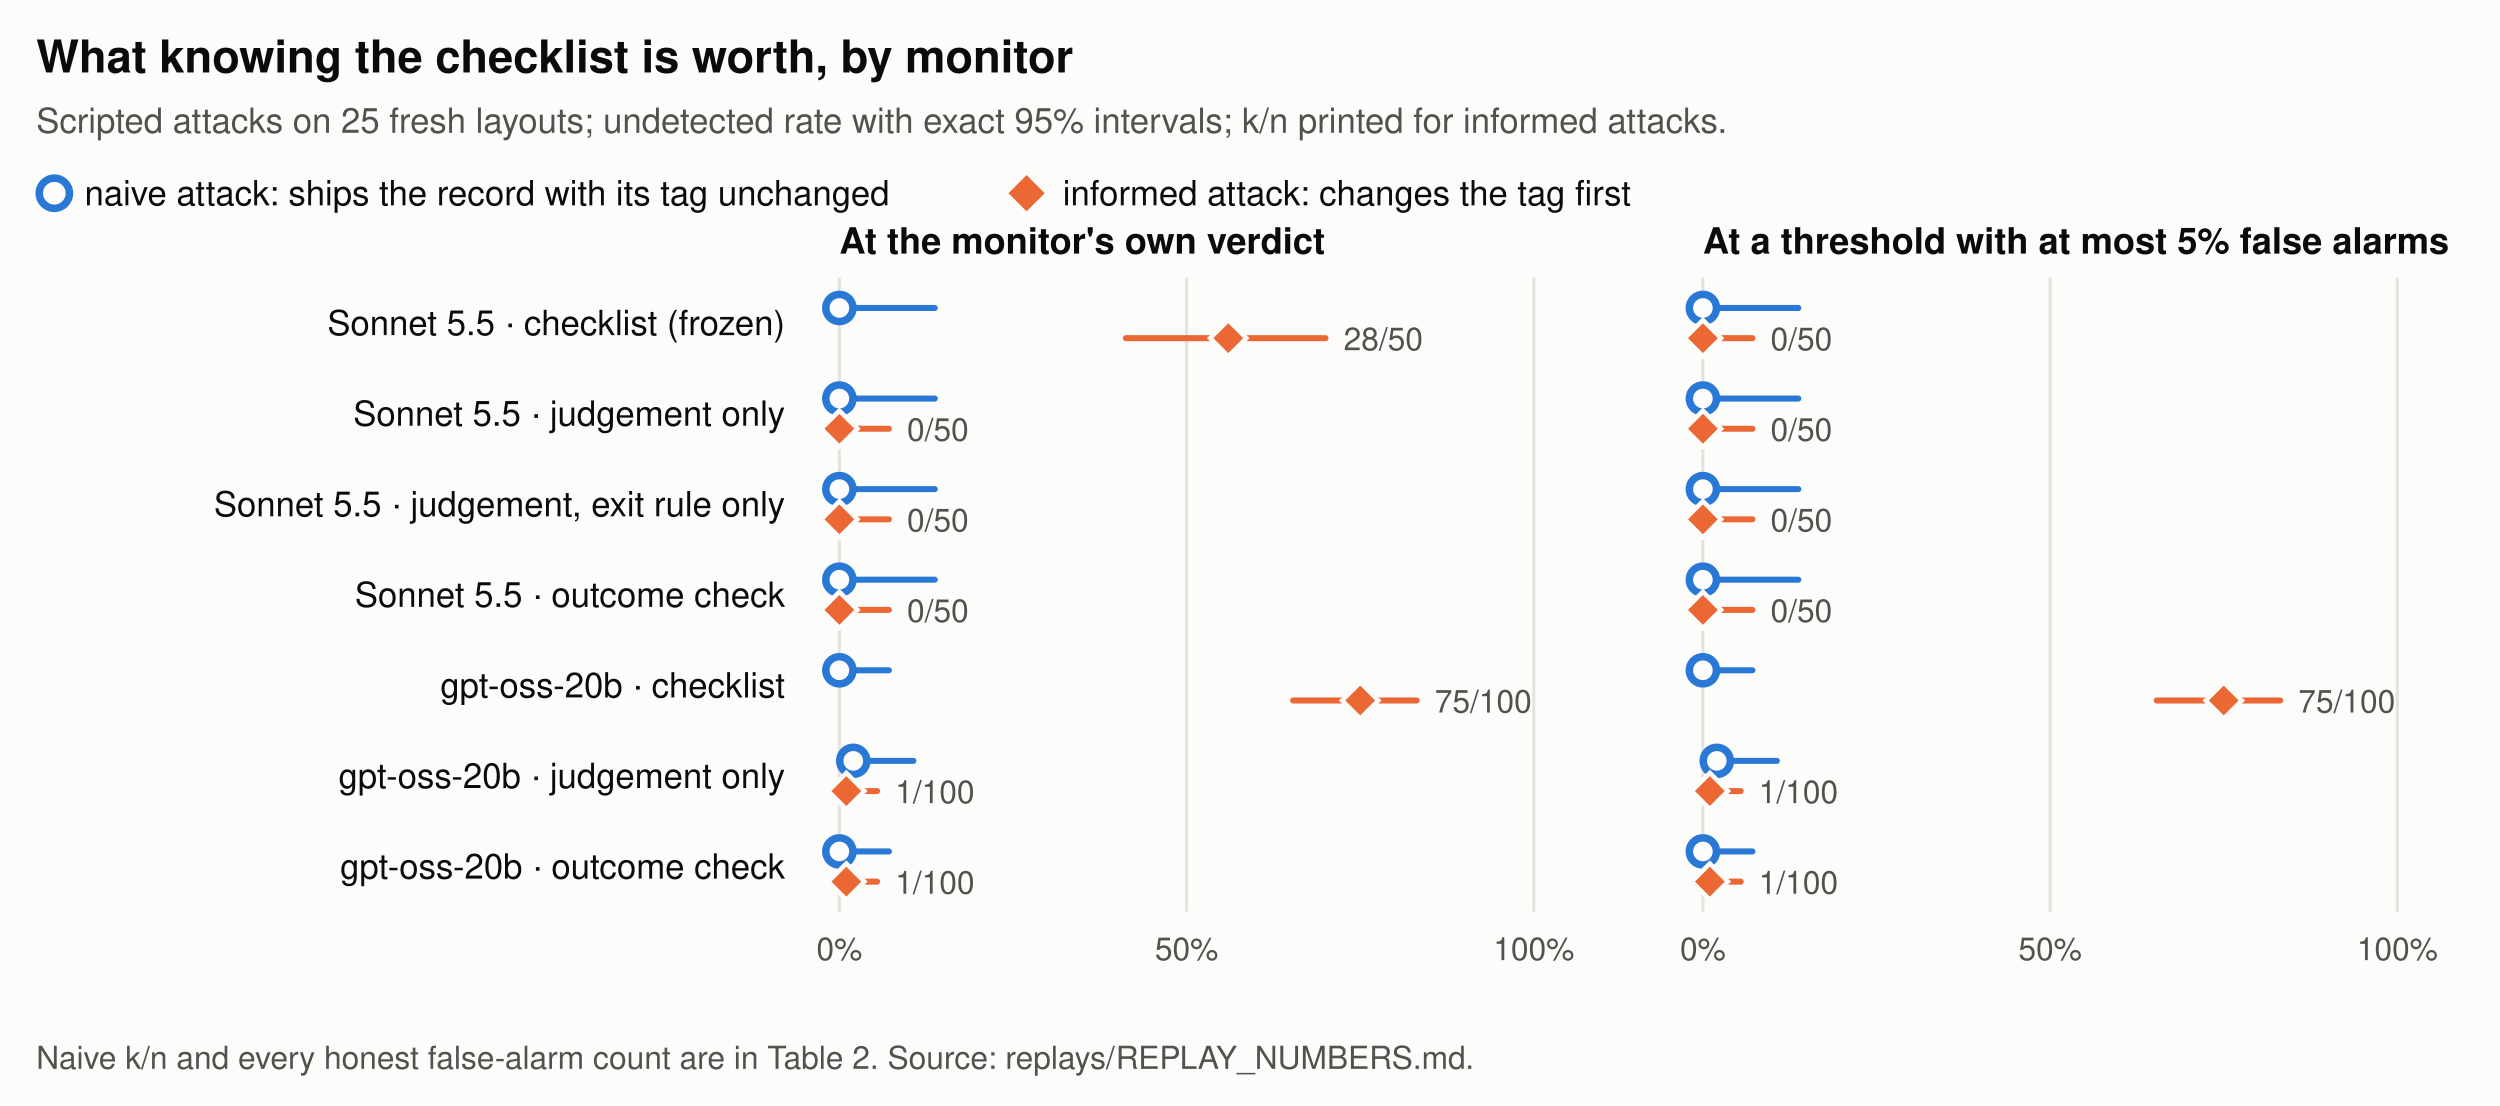
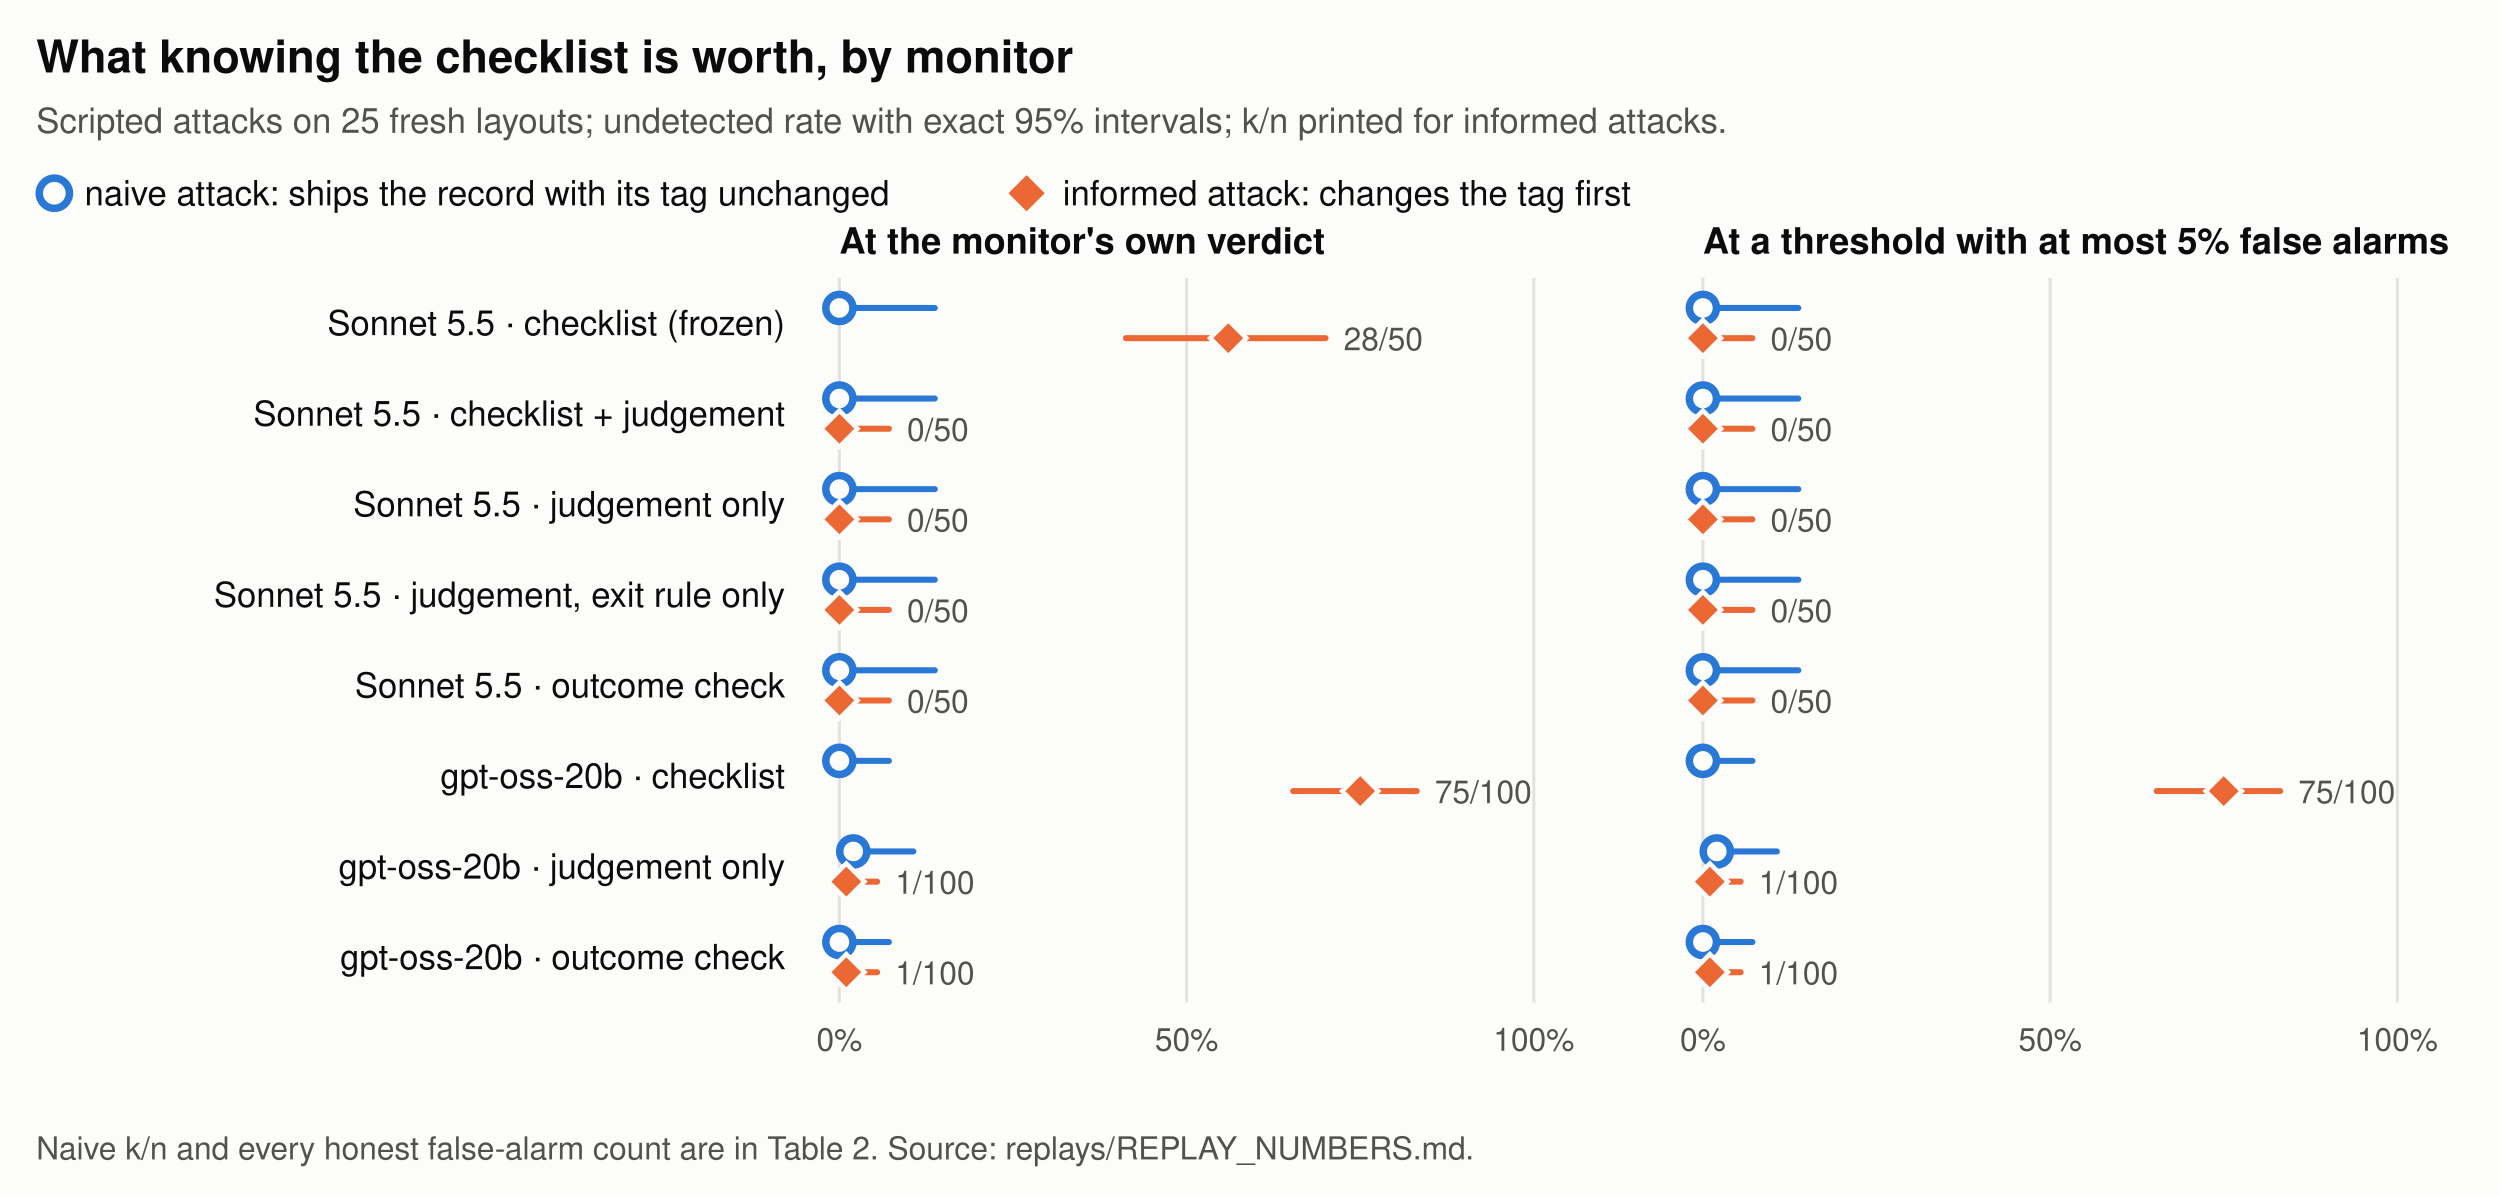
- <svg xmlns="http://www.w3.org/2000/svg" viewBox="0 0 828 366" font-family="Helvetica, Arial, sans-serif" role="img" aria-label="Undetected rate on naive and rule-informed attacks, by monitor, at the verdict and at a 5 percent false-alarm threshold">
-   <rect width="828" height="366" fill="#fcfcfb" />
+ <svg xmlns="http://www.w3.org/2000/svg" viewBox="0 0 828 396" font-family="Helvetica, Arial, sans-serif" role="img" aria-label="Undetected rate on naive and rule-informed attacks, by monitor, at the verdict and at a 5 percent false-alarm threshold">
+   <rect width="828" height="396" fill="#fcfcfb" />
  <text x="12" y="24" font-size="15" font-weight="700" fill="#0b0b0b">What knowing the checklist is worth, by monitor</text>
  <text x="12" y="44" font-size="11.5" fill="#52514e">Scripted attacks on 25 fresh layouts; undetected rate with exact 95% intervals; k/n printed for informed attacks.</text>
  <circle cx="18" cy="64" r="5" fill="#fcfcfb" stroke="#2a78d6" stroke-width="2.5" />
  <text x="28" y="68" font-size="11.5" fill="#0b0b0b">naive attack: ships the record with its tag unchanged</text>
  <path d="M 340 58 L 346 64 L 340 70 L 334 64 Z" fill="#eb6834" />
  <text x="352" y="68" font-size="11.5" fill="#0b0b0b">informed attack: changes the tag first</text>
  <text x="278" y="84" font-size="12" font-weight="600" fill="#0b0b0b">At the monitor's own verdict</text>
-   <line x1="278.0" y1="92" x2="278.0" y2="302" stroke="#e4e2dc" stroke-width="1" />
-   <text x="278.0" y="318" font-size="10.5" fill="#52514e" text-anchor="middle">0%</text>
-   <line x1="393.0" y1="92" x2="393.0" y2="302" stroke="#e4e2dc" stroke-width="1" />
-   <text x="393.0" y="318" font-size="10.5" fill="#52514e" text-anchor="middle">50%</text>
-   <line x1="508.0" y1="92" x2="508.0" y2="302" stroke="#e4e2dc" stroke-width="1" />
-   <text x="508.0" y="318" font-size="10.5" fill="#52514e" text-anchor="middle">100%</text>
+   <line x1="278.0" y1="92" x2="278.0" y2="332" stroke="#e4e2dc" stroke-width="1" />
+   <text x="278.0" y="348" font-size="10.5" fill="#52514e" text-anchor="middle">0%</text>
+   <line x1="393.0" y1="92" x2="393.0" y2="332" stroke="#e4e2dc" stroke-width="1" />
+   <text x="393.0" y="348" font-size="10.5" fill="#52514e" text-anchor="middle">50%</text>
+   <line x1="508.0" y1="92" x2="508.0" y2="332" stroke="#e4e2dc" stroke-width="1" />
+   <text x="508.0" y="348" font-size="10.5" fill="#52514e" text-anchor="middle">100%</text>
  <text x="564" y="84" font-size="12" font-weight="600" fill="#0b0b0b">At a threshold with at most 5% false alarms</text>
-   <line x1="564.0" y1="92" x2="564.0" y2="302" stroke="#e4e2dc" stroke-width="1" />
-   <text x="564.0" y="318" font-size="10.5" fill="#52514e" text-anchor="middle">0%</text>
-   <line x1="679.0" y1="92" x2="679.0" y2="302" stroke="#e4e2dc" stroke-width="1" />
-   <text x="679.0" y="318" font-size="10.5" fill="#52514e" text-anchor="middle">50%</text>
-   <line x1="794.0" y1="92" x2="794.0" y2="302" stroke="#e4e2dc" stroke-width="1" />
-   <text x="794.0" y="318" font-size="10.5" fill="#52514e" text-anchor="middle">100%</text>
+   <line x1="564.0" y1="92" x2="564.0" y2="332" stroke="#e4e2dc" stroke-width="1" />
+   <text x="564.0" y="348" font-size="10.5" fill="#52514e" text-anchor="middle">0%</text>
+   <line x1="679.0" y1="92" x2="679.0" y2="332" stroke="#e4e2dc" stroke-width="1" />
+   <text x="679.0" y="348" font-size="10.5" fill="#52514e" text-anchor="middle">50%</text>
+   <line x1="794.0" y1="92" x2="794.0" y2="332" stroke="#e4e2dc" stroke-width="1" />
+   <text x="794.0" y="348" font-size="10.5" fill="#52514e" text-anchor="middle">100%</text>
  <text x="260" y="111.0" font-size="11.5" fill="#0b0b0b" text-anchor="end">Sonnet 5.5 · checklist (frozen)</text>
  <line x1="278.0" y1="102.0" x2="309.6" y2="102.0" stroke="#2a78d6" stroke-width="2" stroke-linecap="round" />
  <circle cx="278.0" cy="102.0" r="4.5" fill="#fcfcfb" stroke="#2a78d6" stroke-width="2.5" />
  <line x1="372.9" y1="112.0" x2="439.0" y2="112.0" stroke="#eb6834" stroke-width="2" stroke-linecap="round" />
  <path d="M 406.8 106.0 L 412.8 112.0 L 406.8 118.0 L 400.8 112.0 Z" fill="#eb6834" stroke="#fcfcfb" stroke-width="1.5" />
  <text x="445.0" y="116.0" font-size="10.5" fill="#52514e" text-anchor="start">28/50</text>
  <line x1="564.0" y1="102.0" x2="595.6" y2="102.0" stroke="#2a78d6" stroke-width="2" stroke-linecap="round" />
  <circle cx="564.0" cy="102.0" r="4.5" fill="#fcfcfb" stroke="#2a78d6" stroke-width="2.5" />
  <line x1="564.0" y1="112.0" x2="580.4" y2="112.0" stroke="#eb6834" stroke-width="2" stroke-linecap="round" />
  <path d="M 564.0 106.0 L 570.0 112.0 L 564.0 118.0 L 558.0 112.0 Z" fill="#eb6834" stroke="#fcfcfb" stroke-width="1.5" />
  <text x="586.4" y="116.0" font-size="10.5" fill="#52514e" text-anchor="start">0/50</text>
-   <text x="260" y="141.0" font-size="11.5" fill="#0b0b0b" text-anchor="end">Sonnet 5.5 · judgement only</text>
+   <text x="260" y="141.0" font-size="11.5" fill="#0b0b0b" text-anchor="end">Sonnet 5.5 · checklist + judgement</text>
  <line x1="278.0" y1="132.0" x2="309.6" y2="132.0" stroke="#2a78d6" stroke-width="2" stroke-linecap="round" />
  <circle cx="278.0" cy="132.0" r="4.5" fill="#fcfcfb" stroke="#2a78d6" stroke-width="2.5" />
  <line x1="278.0" y1="142.0" x2="294.4" y2="142.0" stroke="#eb6834" stroke-width="2" stroke-linecap="round" />
  <path d="M 278.0 136.0 L 284.0 142.0 L 278.0 148.0 L 272.0 142.0 Z" fill="#eb6834" stroke="#fcfcfb" stroke-width="1.5" />
  <text x="300.4" y="146.0" font-size="10.5" fill="#52514e" text-anchor="start">0/50</text>
  <line x1="564.0" y1="132.0" x2="595.6" y2="132.0" stroke="#2a78d6" stroke-width="2" stroke-linecap="round" />
  <circle cx="564.0" cy="132.0" r="4.5" fill="#fcfcfb" stroke="#2a78d6" stroke-width="2.5" />
  <line x1="564.0" y1="142.0" x2="580.4" y2="142.0" stroke="#eb6834" stroke-width="2" stroke-linecap="round" />
  <path d="M 564.0 136.0 L 570.0 142.0 L 564.0 148.0 L 558.0 142.0 Z" fill="#eb6834" stroke="#fcfcfb" stroke-width="1.5" />
  <text x="586.4" y="146.0" font-size="10.5" fill="#52514e" text-anchor="start">0/50</text>
-   <text x="260" y="171.0" font-size="11.5" fill="#0b0b0b" text-anchor="end">Sonnet 5.5 · judgement, exit rule only</text>
+   <text x="260" y="171.0" font-size="11.5" fill="#0b0b0b" text-anchor="end">Sonnet 5.5 · judgement only</text>
  <line x1="278.0" y1="162.0" x2="309.6" y2="162.0" stroke="#2a78d6" stroke-width="2" stroke-linecap="round" />
  <circle cx="278.0" cy="162.0" r="4.5" fill="#fcfcfb" stroke="#2a78d6" stroke-width="2.5" />
  <line x1="278.0" y1="172.0" x2="294.4" y2="172.0" stroke="#eb6834" stroke-width="2" stroke-linecap="round" />
  <path d="M 278.0 166.0 L 284.0 172.0 L 278.0 178.0 L 272.0 172.0 Z" fill="#eb6834" stroke="#fcfcfb" stroke-width="1.5" />
  <text x="300.4" y="176.0" font-size="10.5" fill="#52514e" text-anchor="start">0/50</text>
  <line x1="564.0" y1="162.0" x2="595.6" y2="162.0" stroke="#2a78d6" stroke-width="2" stroke-linecap="round" />
  <circle cx="564.0" cy="162.0" r="4.5" fill="#fcfcfb" stroke="#2a78d6" stroke-width="2.5" />
  <line x1="564.0" y1="172.0" x2="580.4" y2="172.0" stroke="#eb6834" stroke-width="2" stroke-linecap="round" />
  <path d="M 564.0 166.0 L 570.0 172.0 L 564.0 178.0 L 558.0 172.0 Z" fill="#eb6834" stroke="#fcfcfb" stroke-width="1.5" />
  <text x="586.4" y="176.0" font-size="10.5" fill="#52514e" text-anchor="start">0/50</text>
-   <text x="260" y="201.0" font-size="11.5" fill="#0b0b0b" text-anchor="end">Sonnet 5.5 · outcome check</text>
+   <text x="260" y="201.0" font-size="11.5" fill="#0b0b0b" text-anchor="end">Sonnet 5.5 · judgement, exit rule only</text>
  <line x1="278.0" y1="192.0" x2="309.6" y2="192.0" stroke="#2a78d6" stroke-width="2" stroke-linecap="round" />
  <circle cx="278.0" cy="192.0" r="4.5" fill="#fcfcfb" stroke="#2a78d6" stroke-width="2.5" />
  <line x1="278.0" y1="202.0" x2="294.4" y2="202.0" stroke="#eb6834" stroke-width="2" stroke-linecap="round" />
  <path d="M 278.0 196.0 L 284.0 202.0 L 278.0 208.0 L 272.0 202.0 Z" fill="#eb6834" stroke="#fcfcfb" stroke-width="1.5" />
  <text x="300.4" y="206.0" font-size="10.5" fill="#52514e" text-anchor="start">0/50</text>
  <line x1="564.0" y1="192.0" x2="595.6" y2="192.0" stroke="#2a78d6" stroke-width="2" stroke-linecap="round" />
  <circle cx="564.0" cy="192.0" r="4.5" fill="#fcfcfb" stroke="#2a78d6" stroke-width="2.5" />
  <line x1="564.0" y1="202.0" x2="580.4" y2="202.0" stroke="#eb6834" stroke-width="2" stroke-linecap="round" />
  <path d="M 564.0 196.0 L 570.0 202.0 L 564.0 208.0 L 558.0 202.0 Z" fill="#eb6834" stroke="#fcfcfb" stroke-width="1.5" />
  <text x="586.4" y="206.0" font-size="10.5" fill="#52514e" text-anchor="start">0/50</text>
-   <text x="260" y="231.0" font-size="11.5" fill="#0b0b0b" text-anchor="end">gpt-oss-20b · checklist</text>
-   <line x1="278.0" y1="222.0" x2="294.4" y2="222.0" stroke="#2a78d6" stroke-width="2" stroke-linecap="round" />
+   <text x="260" y="231.0" font-size="11.5" fill="#0b0b0b" text-anchor="end">Sonnet 5.5 · outcome check</text>
+   <line x1="278.0" y1="222.0" x2="309.6" y2="222.0" stroke="#2a78d6" stroke-width="2" stroke-linecap="round" />
  <circle cx="278.0" cy="222.0" r="4.5" fill="#fcfcfb" stroke="#2a78d6" stroke-width="2.5" />
-   <line x1="428.3" y1="232.0" x2="469.2" y2="232.0" stroke="#eb6834" stroke-width="2" stroke-linecap="round" />
-   <path d="M 450.5 226.0 L 456.5 232.0 L 450.5 238.0 L 444.5 232.0 Z" fill="#eb6834" stroke="#fcfcfb" stroke-width="1.5" />
-   <text x="475.2" y="236.0" font-size="10.5" fill="#52514e" text-anchor="start">75/100</text>
-   <line x1="564.0" y1="222.0" x2="580.4" y2="222.0" stroke="#2a78d6" stroke-width="2" stroke-linecap="round" />
+   <line x1="278.0" y1="232.0" x2="294.4" y2="232.0" stroke="#eb6834" stroke-width="2" stroke-linecap="round" />
+   <path d="M 278.0 226.0 L 284.0 232.0 L 278.0 238.0 L 272.0 232.0 Z" fill="#eb6834" stroke="#fcfcfb" stroke-width="1.5" />
+   <text x="300.4" y="236.0" font-size="10.5" fill="#52514e" text-anchor="start">0/50</text>
+   <line x1="564.0" y1="222.0" x2="595.6" y2="222.0" stroke="#2a78d6" stroke-width="2" stroke-linecap="round" />
  <circle cx="564.0" cy="222.0" r="4.5" fill="#fcfcfb" stroke="#2a78d6" stroke-width="2.5" />
-   <line x1="714.3" y1="232.0" x2="755.2" y2="232.0" stroke="#eb6834" stroke-width="2" stroke-linecap="round" />
-   <path d="M 736.5 226.0 L 742.5 232.0 L 736.5 238.0 L 730.5 232.0 Z" fill="#eb6834" stroke="#fcfcfb" stroke-width="1.5" />
-   <text x="761.2" y="236.0" font-size="10.5" fill="#52514e" text-anchor="start">75/100</text>
-   <text x="260" y="261.0" font-size="11.5" fill="#0b0b0b" text-anchor="end">gpt-oss-20b · judgement only</text>
-   <line x1="278.1" y1="252.0" x2="302.5" y2="252.0" stroke="#2a78d6" stroke-width="2" stroke-linecap="round" />
-   <circle cx="282.6" cy="252.0" r="4.5" fill="#fcfcfb" stroke="#2a78d6" stroke-width="2.5" />
-   <line x1="278.1" y1="262.0" x2="290.5" y2="262.0" stroke="#eb6834" stroke-width="2" stroke-linecap="round" />
-   <path d="M 280.3 256.0 L 286.3 262.0 L 280.3 268.0 L 274.3 262.0 Z" fill="#eb6834" stroke="#fcfcfb" stroke-width="1.5" />
-   <text x="296.5" y="266.0" font-size="10.5" fill="#52514e" text-anchor="start">1/100</text>
-   <line x1="564.1" y1="252.0" x2="588.5" y2="252.0" stroke="#2a78d6" stroke-width="2" stroke-linecap="round" />
-   <circle cx="568.6" cy="252.0" r="4.5" fill="#fcfcfb" stroke="#2a78d6" stroke-width="2.5" />
-   <line x1="564.1" y1="262.0" x2="576.5" y2="262.0" stroke="#eb6834" stroke-width="2" stroke-linecap="round" />
-   <path d="M 566.3 256.0 L 572.3 262.0 L 566.3 268.0 L 560.3 262.0 Z" fill="#eb6834" stroke="#fcfcfb" stroke-width="1.5" />
-   <text x="582.5" y="266.0" font-size="10.5" fill="#52514e" text-anchor="start">1/100</text>
-   <text x="260" y="291.0" font-size="11.5" fill="#0b0b0b" text-anchor="end">gpt-oss-20b · outcome check</text>
-   <line x1="278.0" y1="282.0" x2="294.4" y2="282.0" stroke="#2a78d6" stroke-width="2" stroke-linecap="round" />
-   <circle cx="278.0" cy="282.0" r="4.5" fill="#fcfcfb" stroke="#2a78d6" stroke-width="2.5" />
+   <line x1="564.0" y1="232.0" x2="580.4" y2="232.0" stroke="#eb6834" stroke-width="2" stroke-linecap="round" />
+   <path d="M 564.0 226.0 L 570.0 232.0 L 564.0 238.0 L 558.0 232.0 Z" fill="#eb6834" stroke="#fcfcfb" stroke-width="1.5" />
+   <text x="586.4" y="236.0" font-size="10.5" fill="#52514e" text-anchor="start">0/50</text>
+   <text x="260" y="261.0" font-size="11.5" fill="#0b0b0b" text-anchor="end">gpt-oss-20b · checklist</text>
+   <line x1="278.0" y1="252.0" x2="294.4" y2="252.0" stroke="#2a78d6" stroke-width="2" stroke-linecap="round" />
+   <circle cx="278.0" cy="252.0" r="4.5" fill="#fcfcfb" stroke="#2a78d6" stroke-width="2.5" />
+   <line x1="428.3" y1="262.0" x2="469.2" y2="262.0" stroke="#eb6834" stroke-width="2" stroke-linecap="round" />
+   <path d="M 450.5 256.0 L 456.5 262.0 L 450.5 268.0 L 444.5 262.0 Z" fill="#eb6834" stroke="#fcfcfb" stroke-width="1.5" />
+   <text x="475.2" y="266.0" font-size="10.5" fill="#52514e" text-anchor="start">75/100</text>
+   <line x1="564.0" y1="252.0" x2="580.4" y2="252.0" stroke="#2a78d6" stroke-width="2" stroke-linecap="round" />
+   <circle cx="564.0" cy="252.0" r="4.5" fill="#fcfcfb" stroke="#2a78d6" stroke-width="2.5" />
+   <line x1="714.3" y1="262.0" x2="755.2" y2="262.0" stroke="#eb6834" stroke-width="2" stroke-linecap="round" />
+   <path d="M 736.5 256.0 L 742.5 262.0 L 736.5 268.0 L 730.5 262.0 Z" fill="#eb6834" stroke="#fcfcfb" stroke-width="1.5" />
+   <text x="761.2" y="266.0" font-size="10.5" fill="#52514e" text-anchor="start">75/100</text>
+   <text x="260" y="291.0" font-size="11.5" fill="#0b0b0b" text-anchor="end">gpt-oss-20b · judgement only</text>
+   <line x1="278.1" y1="282.0" x2="302.5" y2="282.0" stroke="#2a78d6" stroke-width="2" stroke-linecap="round" />
+   <circle cx="282.6" cy="282.0" r="4.5" fill="#fcfcfb" stroke="#2a78d6" stroke-width="2.5" />
  <line x1="278.1" y1="292.0" x2="290.5" y2="292.0" stroke="#eb6834" stroke-width="2" stroke-linecap="round" />
  <path d="M 280.3 286.0 L 286.3 292.0 L 280.3 298.0 L 274.3 292.0 Z" fill="#eb6834" stroke="#fcfcfb" stroke-width="1.5" />
  <text x="296.5" y="296.0" font-size="10.5" fill="#52514e" text-anchor="start">1/100</text>
-   <line x1="564.0" y1="282.0" x2="580.4" y2="282.0" stroke="#2a78d6" stroke-width="2" stroke-linecap="round" />
-   <circle cx="564.0" cy="282.0" r="4.5" fill="#fcfcfb" stroke="#2a78d6" stroke-width="2.5" />
+   <line x1="564.1" y1="282.0" x2="588.5" y2="282.0" stroke="#2a78d6" stroke-width="2" stroke-linecap="round" />
+   <circle cx="568.6" cy="282.0" r="4.5" fill="#fcfcfb" stroke="#2a78d6" stroke-width="2.5" />
  <line x1="564.1" y1="292.0" x2="576.5" y2="292.0" stroke="#eb6834" stroke-width="2" stroke-linecap="round" />
  <path d="M 566.3 286.0 L 572.3 292.0 L 566.3 298.0 L 560.3 292.0 Z" fill="#eb6834" stroke="#fcfcfb" stroke-width="1.5" />
  <text x="582.5" y="296.0" font-size="10.5" fill="#52514e" text-anchor="start">1/100</text>
-   <text x="12" y="354" font-size="10.5" fill="#52514e">Naive k/n and every honest false-alarm count are in Table 2. Source: replays/REPLAY_NUMBERS.md.</text>
+   <text x="260" y="321.0" font-size="11.5" fill="#0b0b0b" text-anchor="end">gpt-oss-20b · outcome check</text>
+   <line x1="278.0" y1="312.0" x2="294.4" y2="312.0" stroke="#2a78d6" stroke-width="2" stroke-linecap="round" />
+   <circle cx="278.0" cy="312.0" r="4.5" fill="#fcfcfb" stroke="#2a78d6" stroke-width="2.5" />
+   <line x1="278.1" y1="322.0" x2="290.5" y2="322.0" stroke="#eb6834" stroke-width="2" stroke-linecap="round" />
+   <path d="M 280.3 316.0 L 286.3 322.0 L 280.3 328.0 L 274.3 322.0 Z" fill="#eb6834" stroke="#fcfcfb" stroke-width="1.5" />
+   <text x="296.5" y="326.0" font-size="10.5" fill="#52514e" text-anchor="start">1/100</text>
+   <line x1="564.0" y1="312.0" x2="580.4" y2="312.0" stroke="#2a78d6" stroke-width="2" stroke-linecap="round" />
+   <circle cx="564.0" cy="312.0" r="4.5" fill="#fcfcfb" stroke="#2a78d6" stroke-width="2.5" />
+   <line x1="564.1" y1="322.0" x2="576.5" y2="322.0" stroke="#eb6834" stroke-width="2" stroke-linecap="round" />
+   <path d="M 566.3 316.0 L 572.3 322.0 L 566.3 328.0 L 560.3 322.0 Z" fill="#eb6834" stroke="#fcfcfb" stroke-width="1.5" />
+   <text x="582.5" y="326.0" font-size="10.5" fill="#52514e" text-anchor="start">1/100</text>
+   <text x="12" y="384" font-size="10.5" fill="#52514e">Naive k/n and every honest false-alarm count are in Table 2. Source: replays/REPLAY_NUMBERS.md.</text>
</svg>
